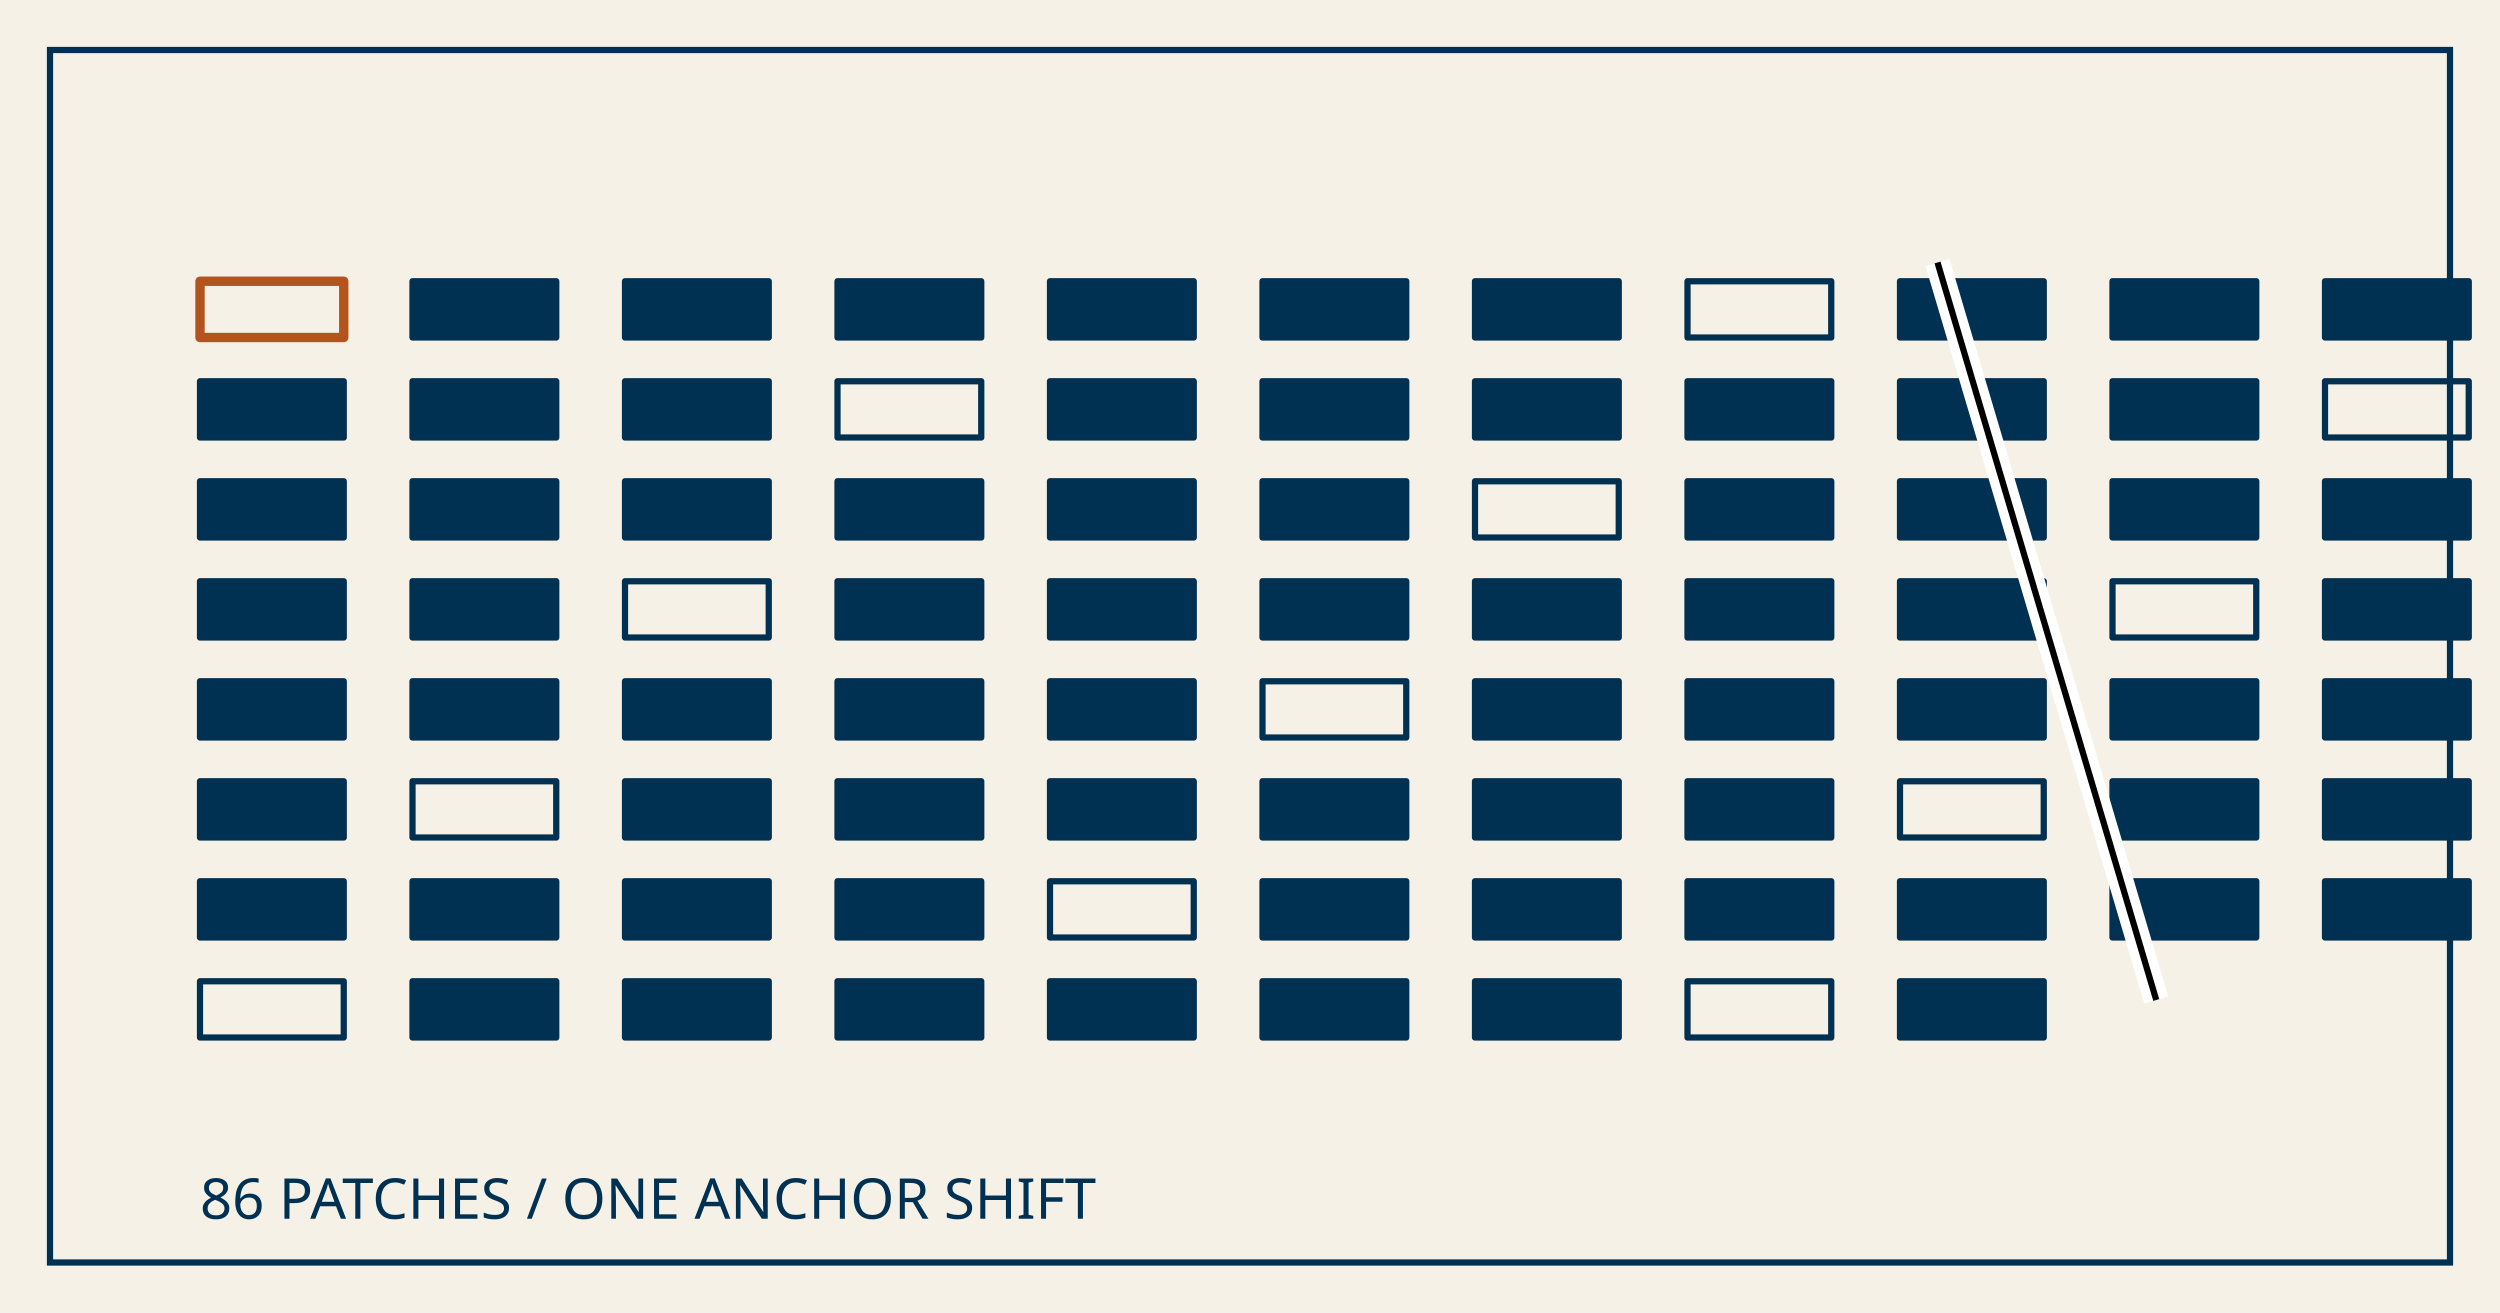
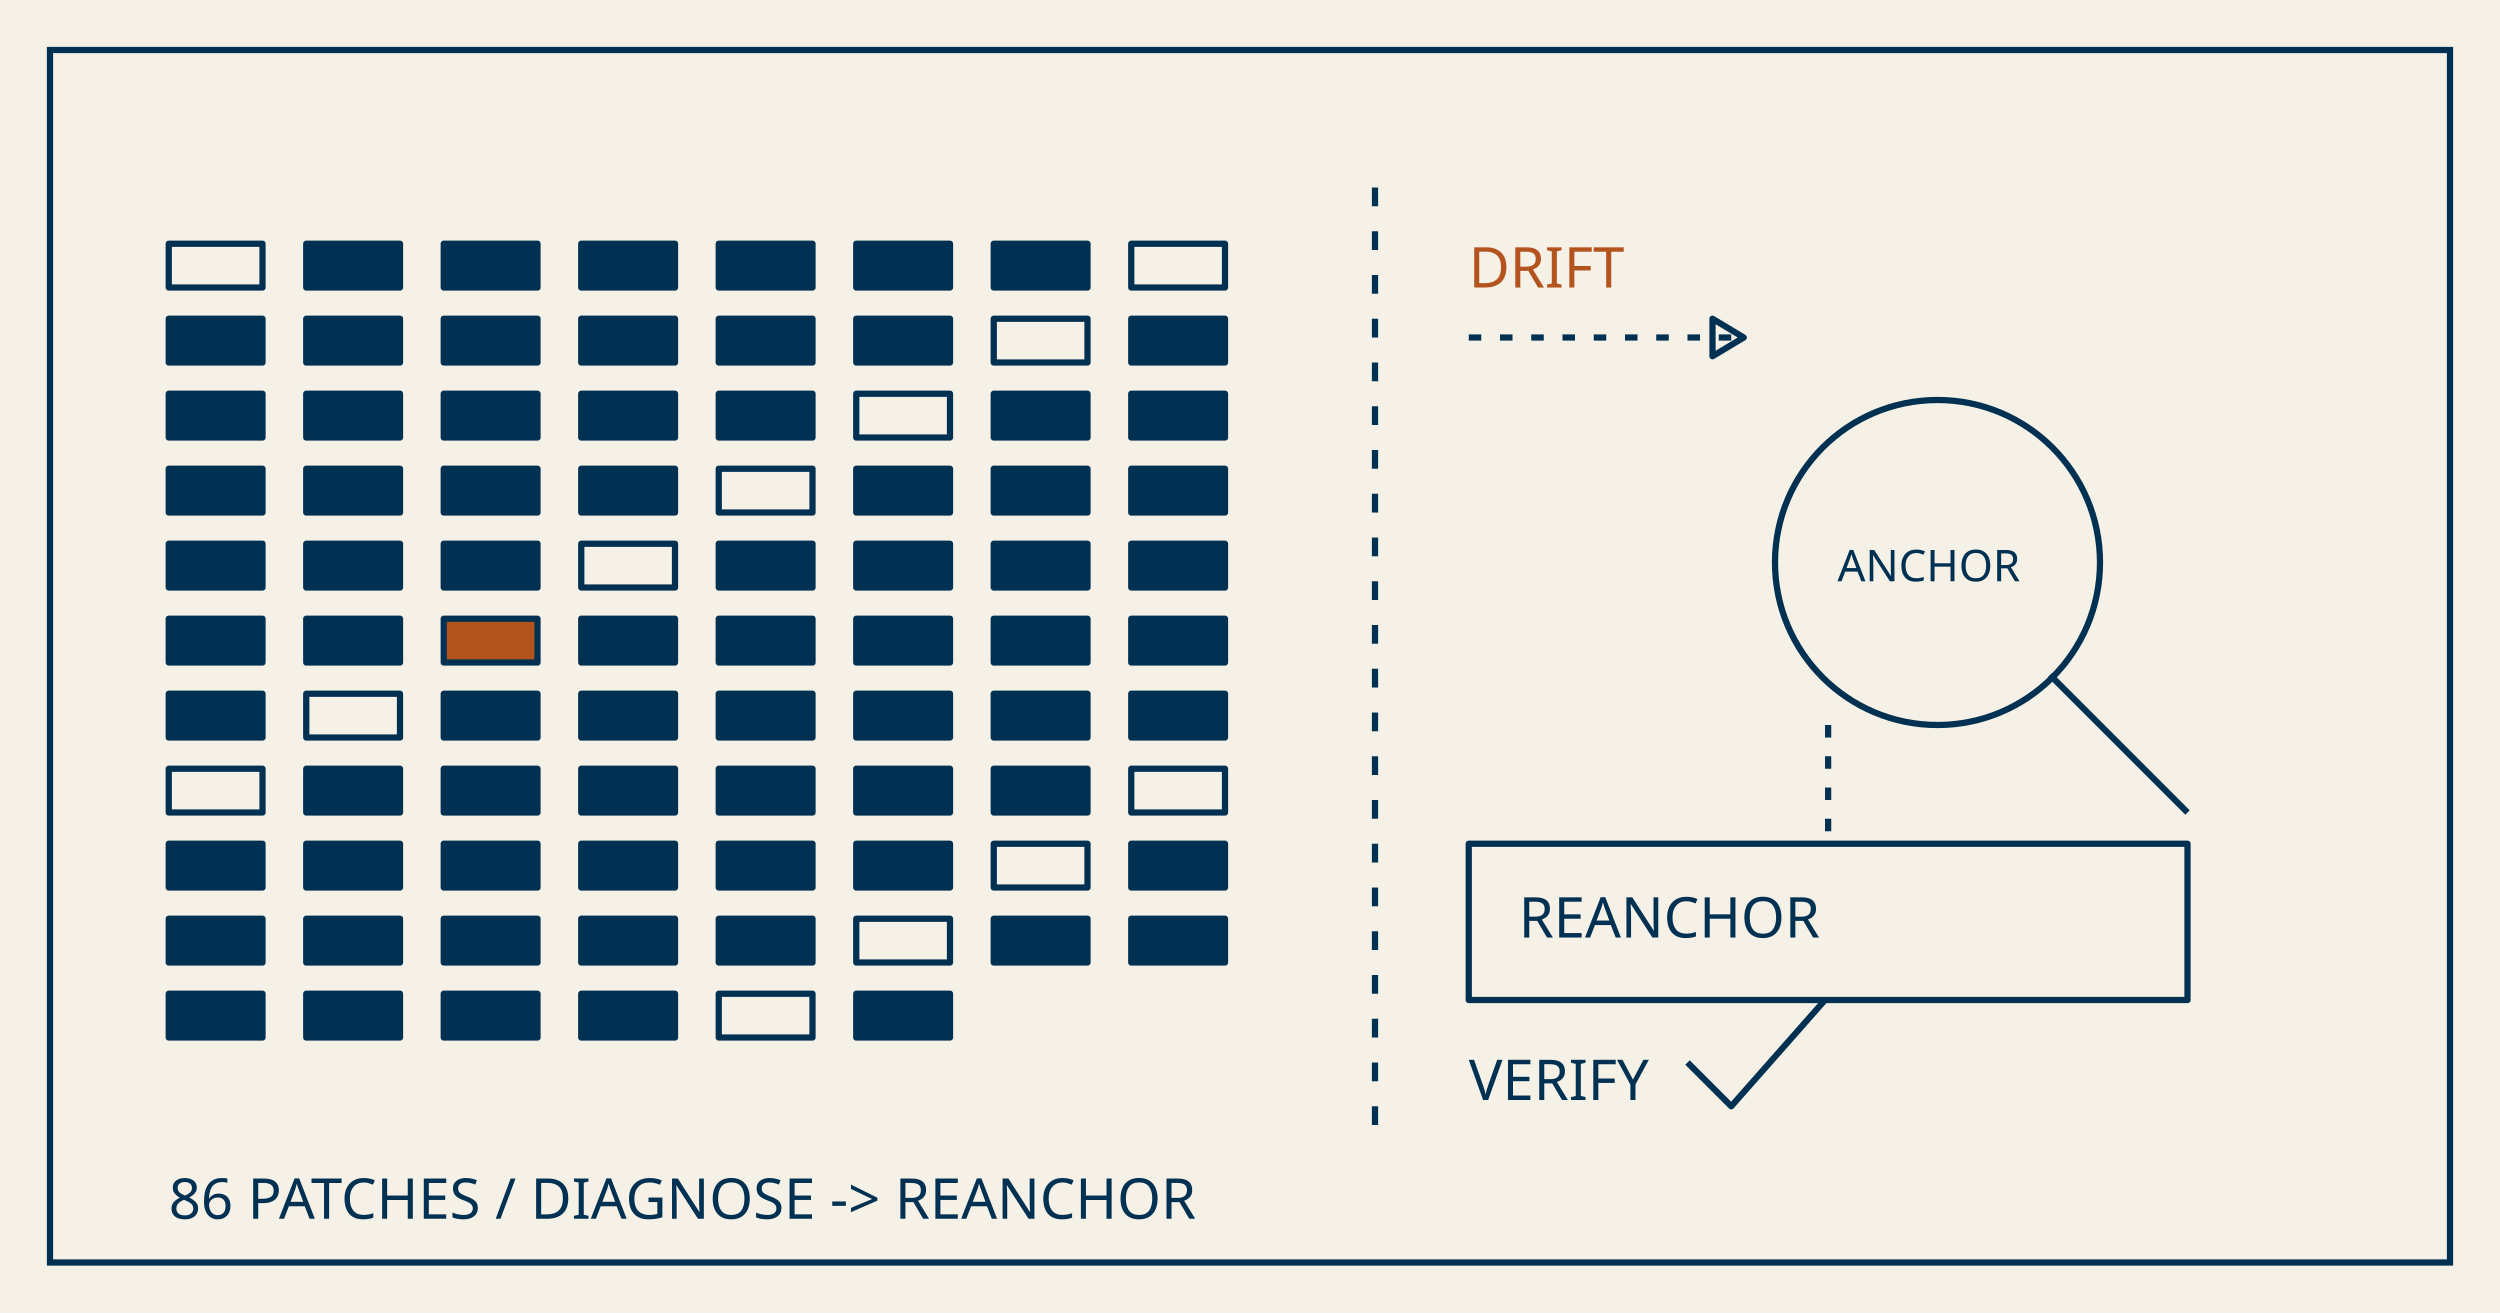
- <svg xmlns="http://www.w3.org/2000/svg" viewBox="0 0 800 420" role="img" aria-label="chap02 eighty six patches">
+ <svg xmlns="http://www.w3.org/2000/svg" viewBox="0 0 800 420" role="img" aria-label="chap02 drift diagnosis and reanchor">
  <rect width="800" height="420" fill="#f6f1e6" />
  <rect x="16" y="16" width="768" height="388" fill="none" stroke="#003153" stroke-width="2" />
  <g fill="none" stroke="#003153" stroke-width="2" stroke-linejoin="round">
-     <rect x="64" y="90" width="46" height="18" fill="none" />
-     <rect x="132" y="90" width="46" height="18" fill="#003153" />
-     <rect x="200" y="90" width="46" height="18" fill="#003153" />
-     <rect x="268" y="90" width="46" height="18" fill="#003153" />
-     <rect x="336" y="90" width="46" height="18" fill="#003153" />
-     <rect x="404" y="90" width="46" height="18" fill="#003153" />
-     <rect x="472" y="90" width="46" height="18" fill="#003153" />
-     <rect x="540" y="90" width="46" height="18" fill="none" />
-     <rect x="608" y="90" width="46" height="18" fill="#003153" />
-     <rect x="676" y="90" width="46" height="18" fill="#003153" />
-     <rect x="744" y="90" width="46" height="18" fill="#003153" />
-     <rect x="64" y="122" width="46" height="18" fill="#003153" />
-     <rect x="132" y="122" width="46" height="18" fill="#003153" />
-     <rect x="200" y="122" width="46" height="18" fill="#003153" />
-     <rect x="268" y="122" width="46" height="18" fill="none" />
-     <rect x="336" y="122" width="46" height="18" fill="#003153" />
-     <rect x="404" y="122" width="46" height="18" fill="#003153" />
-     <rect x="472" y="122" width="46" height="18" fill="#003153" />
-     <rect x="540" y="122" width="46" height="18" fill="#003153" />
-     <rect x="608" y="122" width="46" height="18" fill="#003153" />
-     <rect x="676" y="122" width="46" height="18" fill="#003153" />
-     <rect x="744" y="122" width="46" height="18" fill="none" />
-     <rect x="64" y="154" width="46" height="18" fill="#003153" />
-     <rect x="132" y="154" width="46" height="18" fill="#003153" />
-     <rect x="200" y="154" width="46" height="18" fill="#003153" />
-     <rect x="268" y="154" width="46" height="18" fill="#003153" />
-     <rect x="336" y="154" width="46" height="18" fill="#003153" />
-     <rect x="404" y="154" width="46" height="18" fill="#003153" />
-     <rect x="472" y="154" width="46" height="18" fill="none" />
-     <rect x="540" y="154" width="46" height="18" fill="#003153" />
-     <rect x="608" y="154" width="46" height="18" fill="#003153" />
-     <rect x="676" y="154" width="46" height="18" fill="#003153" />
-     <rect x="744" y="154" width="46" height="18" fill="#003153" />
-     <rect x="64" y="186" width="46" height="18" fill="#003153" />
-     <rect x="132" y="186" width="46" height="18" fill="#003153" />
-     <rect x="200" y="186" width="46" height="18" fill="none" />
-     <rect x="268" y="186" width="46" height="18" fill="#003153" />
-     <rect x="336" y="186" width="46" height="18" fill="#003153" />
-     <rect x="404" y="186" width="46" height="18" fill="#003153" />
-     <rect x="472" y="186" width="46" height="18" fill="#003153" />
-     <rect x="540" y="186" width="46" height="18" fill="#003153" />
-     <rect x="608" y="186" width="46" height="18" fill="#003153" />
-     <rect x="676" y="186" width="46" height="18" fill="none" />
-     <rect x="744" y="186" width="46" height="18" fill="#003153" />
-     <rect x="64" y="218" width="46" height="18" fill="#003153" />
-     <rect x="132" y="218" width="46" height="18" fill="#003153" />
-     <rect x="200" y="218" width="46" height="18" fill="#003153" />
-     <rect x="268" y="218" width="46" height="18" fill="#003153" />
-     <rect x="336" y="218" width="46" height="18" fill="#003153" />
-     <rect x="404" y="218" width="46" height="18" fill="none" />
-     <rect x="472" y="218" width="46" height="18" fill="#003153" />
-     <rect x="540" y="218" width="46" height="18" fill="#003153" />
-     <rect x="608" y="218" width="46" height="18" fill="#003153" />
-     <rect x="676" y="218" width="46" height="18" fill="#003153" />
-     <rect x="744" y="218" width="46" height="18" fill="#003153" />
-     <rect x="64" y="250" width="46" height="18" fill="#003153" />
-     <rect x="132" y="250" width="46" height="18" fill="none" />
-     <rect x="200" y="250" width="46" height="18" fill="#003153" />
-     <rect x="268" y="250" width="46" height="18" fill="#003153" />
-     <rect x="336" y="250" width="46" height="18" fill="#003153" />
-     <rect x="404" y="250" width="46" height="18" fill="#003153" />
-     <rect x="472" y="250" width="46" height="18" fill="#003153" />
-     <rect x="540" y="250" width="46" height="18" fill="#003153" />
-     <rect x="608" y="250" width="46" height="18" fill="none" />
-     <rect x="676" y="250" width="46" height="18" fill="#003153" />
-     <rect x="744" y="250" width="46" height="18" fill="#003153" />
-     <rect x="64" y="282" width="46" height="18" fill="#003153" />
-     <rect x="132" y="282" width="46" height="18" fill="#003153" />
-     <rect x="200" y="282" width="46" height="18" fill="#003153" />
-     <rect x="268" y="282" width="46" height="18" fill="#003153" />
-     <rect x="336" y="282" width="46" height="18" fill="none" />
-     <rect x="404" y="282" width="46" height="18" fill="#003153" />
-     <rect x="472" y="282" width="46" height="18" fill="#003153" />
-     <rect x="540" y="282" width="46" height="18" fill="#003153" />
-     <rect x="608" y="282" width="46" height="18" fill="#003153" />
-     <rect x="676" y="282" width="46" height="18" fill="#003153" />
-     <rect x="744" y="282" width="46" height="18" fill="#003153" />
-     <rect x="64" y="314" width="46" height="18" fill="none" />
-     <rect x="132" y="314" width="46" height="18" fill="#003153" />
-     <rect x="200" y="314" width="46" height="18" fill="#003153" />
-     <rect x="268" y="314" width="46" height="18" fill="#003153" />
-     <rect x="336" y="314" width="46" height="18" fill="#003153" />
-     <rect x="404" y="314" width="46" height="18" fill="#003153" />
-     <rect x="472" y="314" width="46" height="18" fill="#003153" />
-     <rect x="540" y="314" width="46" height="18" fill="none" />
-     <rect x="608" y="314" width="46" height="18" fill="#003153" />
-     <rect x="64" y="90" width="46" height="18" fill="none" stroke="#b3541e" stroke-width="3" />
-     <path d="M620 84 L690 320" stroke="white" stroke-width="8" />
-     <path d="M620 84 L690 320" stroke="currentColor" stroke-width="2" />
-     <text x="64" y="390" fill="#003153" stroke="none" font-family="sans-serif" font-size="18">86 PATCHES  /  ONE ANCHOR SHIFT</text>
+     <rect x="54" y="78" width="30" height="14" fill="none" />
+     <rect x="98" y="78" width="30" height="14" fill="#003153" />
+     <rect x="142" y="78" width="30" height="14" fill="#003153" />
+     <rect x="186" y="78" width="30" height="14" fill="#003153" />
+     <rect x="230" y="78" width="30" height="14" fill="#003153" />
+     <rect x="274" y="78" width="30" height="14" fill="#003153" />
+     <rect x="318" y="78" width="30" height="14" fill="#003153" />
+     <rect x="362" y="78" width="30" height="14" fill="none" />
+     <rect x="54" y="102" width="30" height="14" fill="#003153" />
+     <rect x="98" y="102" width="30" height="14" fill="#003153" />
+     <rect x="142" y="102" width="30" height="14" fill="#003153" />
+     <rect x="186" y="102" width="30" height="14" fill="#003153" />
+     <rect x="230" y="102" width="30" height="14" fill="#003153" />
+     <rect x="274" y="102" width="30" height="14" fill="#003153" />
+     <rect x="318" y="102" width="30" height="14" fill="none" />
+     <rect x="362" y="102" width="30" height="14" fill="#003153" />
+     <rect x="54" y="126" width="30" height="14" fill="#003153" />
+     <rect x="98" y="126" width="30" height="14" fill="#003153" />
+     <rect x="142" y="126" width="30" height="14" fill="#003153" />
+     <rect x="186" y="126" width="30" height="14" fill="#003153" />
+     <rect x="230" y="126" width="30" height="14" fill="#003153" />
+     <rect x="274" y="126" width="30" height="14" fill="none" />
+     <rect x="318" y="126" width="30" height="14" fill="#003153" />
+     <rect x="362" y="126" width="30" height="14" fill="#003153" />
+     <rect x="54" y="150" width="30" height="14" fill="#003153" />
+     <rect x="98" y="150" width="30" height="14" fill="#003153" />
+     <rect x="142" y="150" width="30" height="14" fill="#003153" />
+     <rect x="186" y="150" width="30" height="14" fill="#003153" />
+     <rect x="230" y="150" width="30" height="14" fill="none" />
+     <rect x="274" y="150" width="30" height="14" fill="#003153" />
+     <rect x="318" y="150" width="30" height="14" fill="#003153" />
+     <rect x="362" y="150" width="30" height="14" fill="#003153" />
+     <rect x="54" y="174" width="30" height="14" fill="#003153" />
+     <rect x="98" y="174" width="30" height="14" fill="#003153" />
+     <rect x="142" y="174" width="30" height="14" fill="#003153" />
+     <rect x="186" y="174" width="30" height="14" fill="none" />
+     <rect x="230" y="174" width="30" height="14" fill="#003153" />
+     <rect x="274" y="174" width="30" height="14" fill="#003153" />
+     <rect x="318" y="174" width="30" height="14" fill="#003153" />
+     <rect x="362" y="174" width="30" height="14" fill="#003153" />
+     <rect x="54" y="198" width="30" height="14" fill="#003153" />
+     <rect x="98" y="198" width="30" height="14" fill="#003153" />
+     <rect x="142" y="198" width="30" height="14" fill="#b3541e" />
+     <rect x="186" y="198" width="30" height="14" fill="#003153" />
+     <rect x="230" y="198" width="30" height="14" fill="#003153" />
+     <rect x="274" y="198" width="30" height="14" fill="#003153" />
+     <rect x="318" y="198" width="30" height="14" fill="#003153" />
+     <rect x="362" y="198" width="30" height="14" fill="#003153" />
+     <rect x="54" y="222" width="30" height="14" fill="#003153" />
+     <rect x="98" y="222" width="30" height="14" fill="none" />
+     <rect x="142" y="222" width="30" height="14" fill="#003153" />
+     <rect x="186" y="222" width="30" height="14" fill="#003153" />
+     <rect x="230" y="222" width="30" height="14" fill="#003153" />
+     <rect x="274" y="222" width="30" height="14" fill="#003153" />
+     <rect x="318" y="222" width="30" height="14" fill="#003153" />
+     <rect x="362" y="222" width="30" height="14" fill="#003153" />
+     <rect x="54" y="246" width="30" height="14" fill="none" />
+     <rect x="98" y="246" width="30" height="14" fill="#003153" />
+     <rect x="142" y="246" width="30" height="14" fill="#003153" />
+     <rect x="186" y="246" width="30" height="14" fill="#003153" />
+     <rect x="230" y="246" width="30" height="14" fill="#003153" />
+     <rect x="274" y="246" width="30" height="14" fill="#003153" />
+     <rect x="318" y="246" width="30" height="14" fill="#003153" />
+     <rect x="362" y="246" width="30" height="14" fill="none" />
+     <rect x="54" y="270" width="30" height="14" fill="#003153" />
+     <rect x="98" y="270" width="30" height="14" fill="#003153" />
+     <rect x="142" y="270" width="30" height="14" fill="#003153" />
+     <rect x="186" y="270" width="30" height="14" fill="#003153" />
+     <rect x="230" y="270" width="30" height="14" fill="#003153" />
+     <rect x="274" y="270" width="30" height="14" fill="#003153" />
+     <rect x="318" y="270" width="30" height="14" fill="none" />
+     <rect x="362" y="270" width="30" height="14" fill="#003153" />
+     <rect x="54" y="294" width="30" height="14" fill="#003153" />
+     <rect x="98" y="294" width="30" height="14" fill="#003153" />
+     <rect x="142" y="294" width="30" height="14" fill="#003153" />
+     <rect x="186" y="294" width="30" height="14" fill="#003153" />
+     <rect x="230" y="294" width="30" height="14" fill="#003153" />
+     <rect x="274" y="294" width="30" height="14" fill="none" />
+     <rect x="318" y="294" width="30" height="14" fill="#003153" />
+     <rect x="362" y="294" width="30" height="14" fill="#003153" />
+     <rect x="54" y="318" width="30" height="14" fill="#003153" />
+     <rect x="98" y="318" width="30" height="14" fill="#003153" />
+     <rect x="142" y="318" width="30" height="14" fill="#003153" />
+     <rect x="186" y="318" width="30" height="14" fill="#003153" />
+     <rect x="230" y="318" width="30" height="14" fill="none" />
+     <rect x="274" y="318" width="30" height="14" fill="#003153" />
+     <path d="M440 60 L440 360" stroke-dasharray="6 8" />
+     <text x="470" y="92" fill="#b3541e" stroke="none" font-family="sans-serif" font-size="18">DRIFT</text>
+     <path d="M470 108 L556 108" stroke-dasharray="4 6" />
+     <path d="M548 102 l10 6 -10 6 Z" />
+     <circle cx="620" cy="180" r="52" />
+     <path d="M656 216 L700 260" />
+     <text x="588" y="186" fill="#003153" stroke="none" font-family="sans-serif" font-size="14">ANCHOR</text>
+     <rect x="470" y="270" width="230" height="50" />
+     <text x="486" y="300" fill="#003153" stroke="none" font-family="sans-serif" font-size="18">REANCHOR</text>
+     <path d="M585 232 L585 270" stroke-dasharray="4 6" />
+     <text x="470" y="352" fill="#003153" stroke="none" font-family="sans-serif" font-size="18">VERIFY</text>
+     <path d="M540 340 l14 14 30 -34" />
+     <text x="54" y="390" fill="#003153" stroke="none" font-family="sans-serif" font-size="18">86 PATCHES / DIAGNOSE -&gt; REANCHOR</text>
  </g>
</svg>
